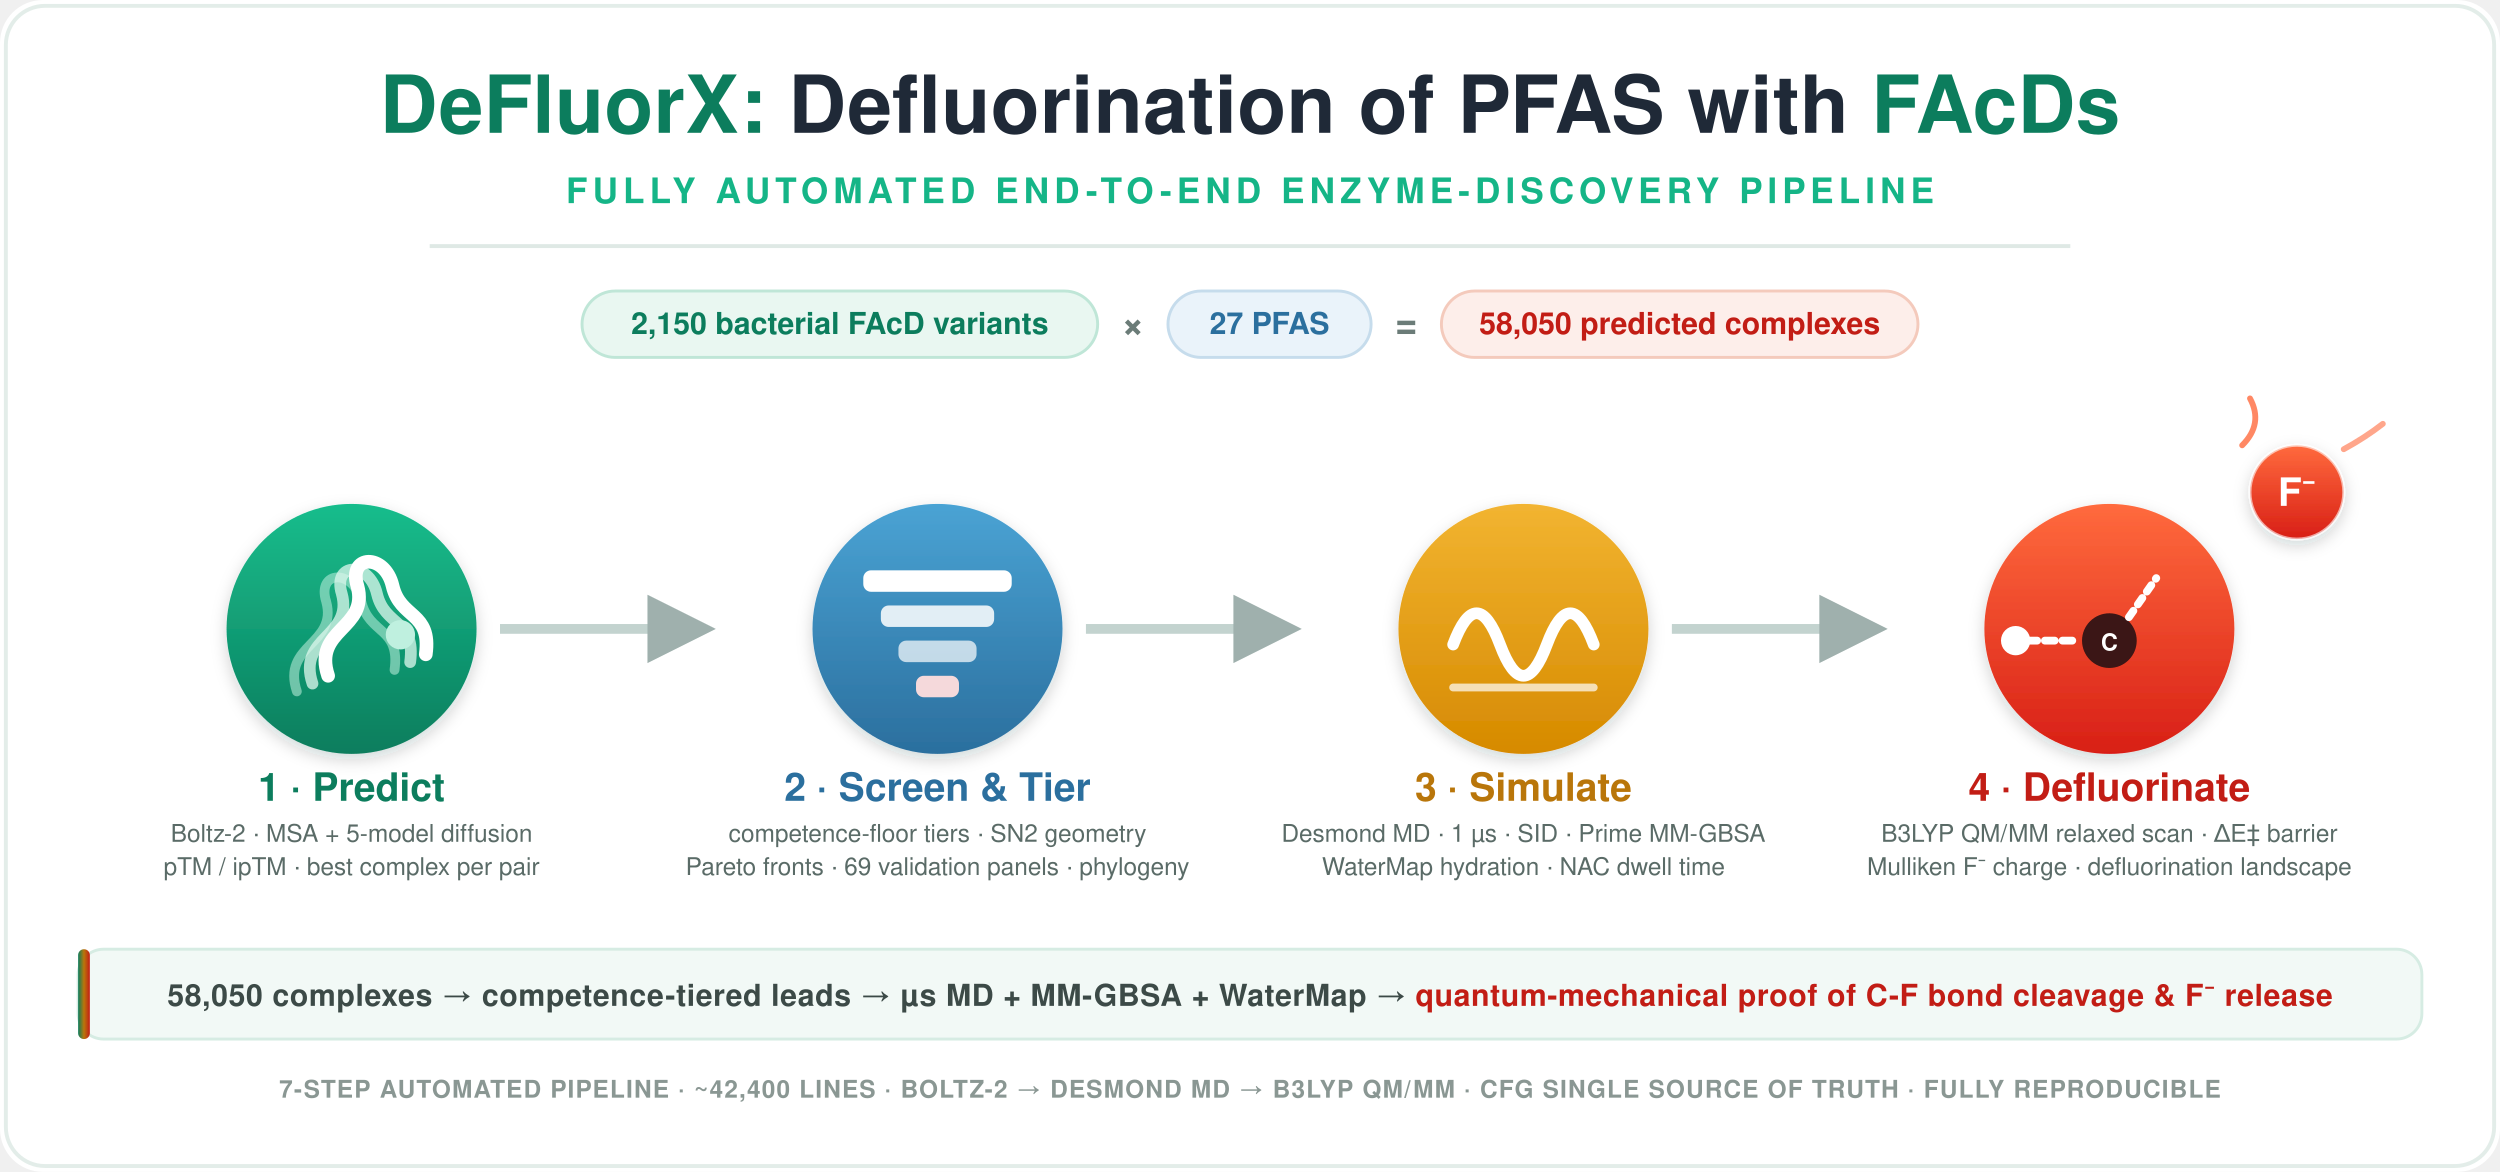
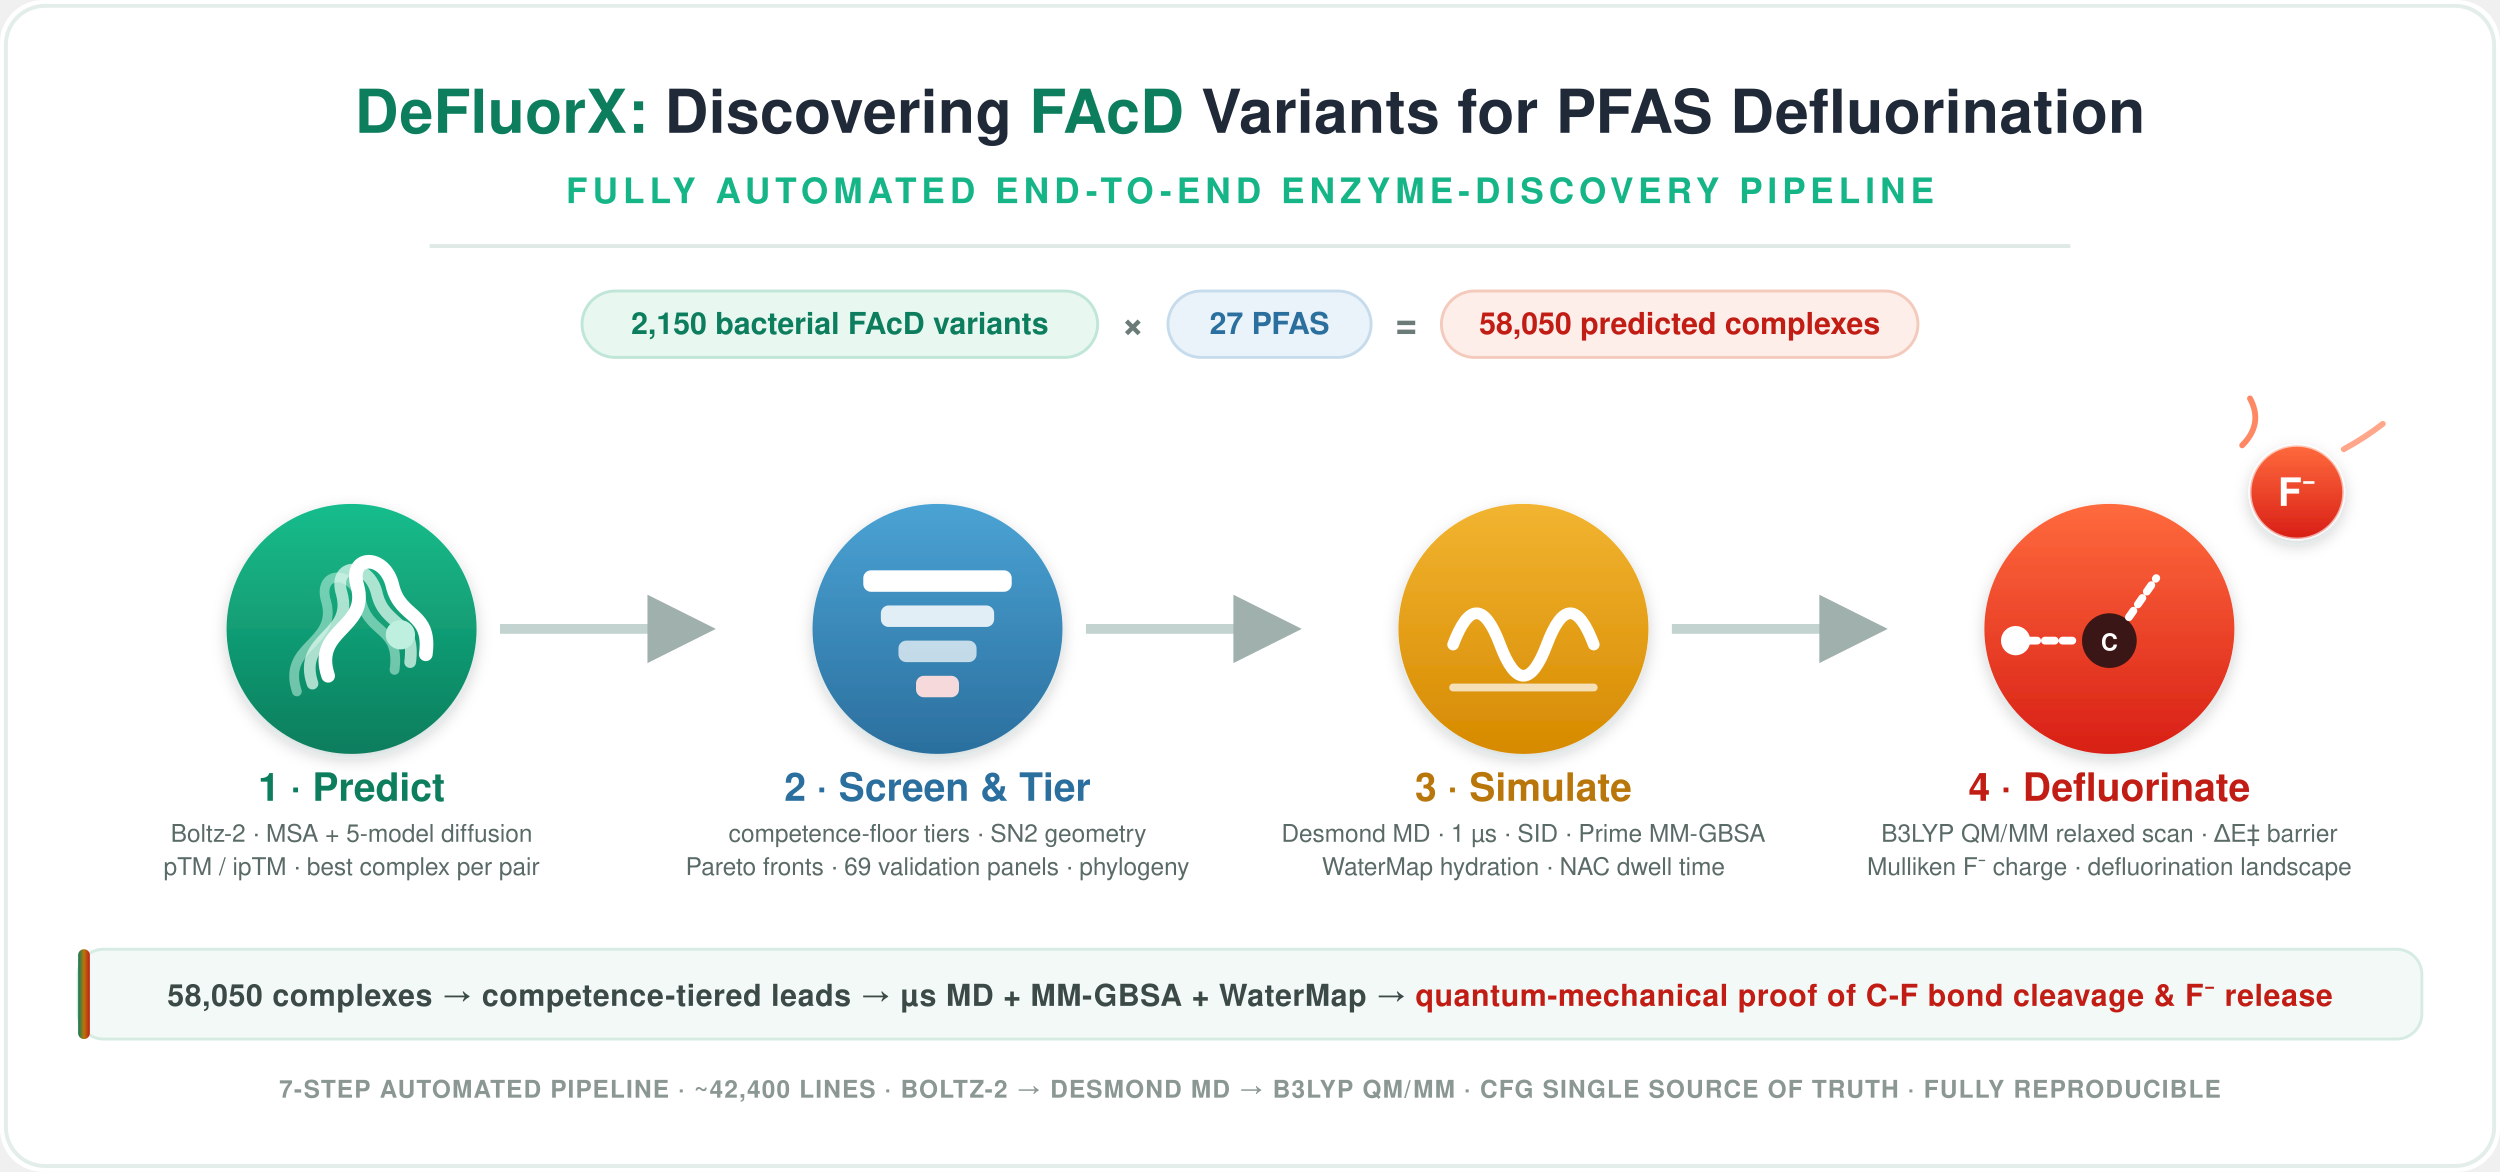
<svg xmlns="http://www.w3.org/2000/svg" viewBox="0 0 1280 600" width="1280" height="600" font-family="Montserrat, 'Segoe UI', Helvetica, Arial, sans-serif">
  <defs>
    <linearGradient id="gTeal" x1="0" y1="0" x2="0" y2="1">
      <stop offset="0" stop-color="#17bd8c" />
      <stop offset="1" stop-color="#0c7d5d" />
    </linearGradient>
    <linearGradient id="gBlue" x1="0" y1="0" x2="0" y2="1">
      <stop offset="0" stop-color="#4aa3d4" />
      <stop offset="1" stop-color="#2b6f9e" />
    </linearGradient>
    <linearGradient id="gAmber" x1="0" y1="0" x2="0" y2="1">
      <stop offset="0" stop-color="#f2b431" />
      <stop offset="1" stop-color="#d68a00" />
    </linearGradient>
    <linearGradient id="gRed" x1="0" y1="0" x2="0" y2="1">
      <stop offset="0" stop-color="#ff6a3d" />
      <stop offset="1" stop-color="#d81f16" />
    </linearGradient>
    <linearGradient id="gRibbon" x1="0" y1="0" x2="1" y2="0">
      <stop offset="0" stop-color="#0c7d5d" />
      <stop offset="0.5" stop-color="#b9760a" />
      <stop offset="1" stop-color="#c21d15" />
    </linearGradient>
    <filter id="ds" x="-30%" y="-30%" width="160%" height="160%">
      <feDropShadow dx="0" dy="3" stdDeviation="4" flood-color="#123" flood-opacity="0.18" />
    </filter>
    <marker id="arrow" viewBox="0 0 10 10" refX="7" refY="5" markerWidth="7" markerHeight="7" orient="auto-start-reverse">
      <path d="M0 0 L10 5 L0 10 z" fill="#9fb0ad" />
    </marker>
  </defs>
  <rect x="0" y="0" width="1280" height="600" rx="22" fill="#ffffff" />
  <rect x="3" y="3" width="1274" height="594" rx="20" fill="none" stroke="#e3ede9" stroke-width="2" />
-   <text x="640" y="68" font-size="41" font-weight="800" fill="#1f2937" text-anchor="middle" letter-spacing="0.2">
-     <tspan fill="#0c7d5d">DeFluorX:</tspan> Defluorination of PFAS with <tspan fill="#0c7d5d">FAcDs</tspan>
-   </text>
+   <text x="640" y="68" font-size="31" font-weight="800" fill="#1f2937" text-anchor="middle" letter-spacing="0.2">
+     <tspan fill="#0c7d5d">DeFluorX:</tspan> Discovering <tspan fill="#0c7d5d">FAcD</tspan> Variants for PFAS Defluorination</text>
  <text x="640" y="104" font-size="18" font-weight="600" fill="#15b587" text-anchor="middle" letter-spacing="2.6">FULLY  AUTOMATED  END-TO-END  ENZYME-DISCOVERY  PIPELINE</text>
  <line x1="220" y1="126" x2="1060" y2="126" stroke="#dfe9e5" stroke-width="2" />
  <g font-size="15.5" font-weight="700" text-anchor="middle">
    <rect x="298" y="149" width="264" height="34" rx="17" fill="#e9f7f1" stroke="#bfe6d7" stroke-width="1.5" />
    <text x="430" y="171" fill="#0c7d5d">
      <tspan font-weight="800">2,150</tspan> bacterial FAcD variants</text>
    <text x="580" y="172" fill="#6b7c78" font-size="19">×</text>
    <rect x="598" y="149" width="104" height="34" rx="17" fill="#eaf3fa" stroke="#c6dcec" stroke-width="1.5" />
    <text x="650" y="171" fill="#2b6f9e">
      <tspan font-weight="800">27</tspan> PFAS</text>
    <text x="720" y="172" fill="#6b7c78" font-size="19">=</text>
    <rect x="738" y="149" width="244" height="34" rx="17" fill="#fdeeea" stroke="#f4cabc" stroke-width="1.5" />
    <text x="860" y="171" fill="#c21d15">
      <tspan font-weight="800">58,050</tspan> predicted complexes</text>
  </g>
  <g stroke="#c3d3cf" stroke-width="5" fill="none">
    <line x1="256" y1="322" x2="356" y2="322" marker-end="url(#arrow)" />
    <line x1="556" y1="322" x2="656" y2="322" marker-end="url(#arrow)" />
    <line x1="856" y1="322" x2="956" y2="322" marker-end="url(#arrow)" />
  </g>
  <g filter="url(#ds)">
    <circle cx="180" cy="322" r="64" fill="url(#gTeal)" />
    <path d="M152 354 C144 330 173 330 167 308 C162 292 181 291 185 308 C189 325 205 321 202 343" fill="none" stroke="#bff0df" stroke-width="5" stroke-linecap="round" opacity="0.55" />
    <path d="M160 350 C152 326 181 326 175 304 C170 288 189 287 193 304 C197 321 213 317 210 339" fill="none" stroke="#dff8ee" stroke-width="6" stroke-linecap="round" opacity="0.75" />
    <path d="M168 346 C160 322 189 322 183 300 C178 284 197 283 201 300 C205 317 221 313 218 335" fill="none" stroke="#ffffff" stroke-width="7" stroke-linecap="round" />
    <circle cx="205" cy="325" r="7.5" fill="#bff0df" />
  </g>
  <text x="180" y="410" font-size="20" font-weight="700" fill="#0c7d5d" text-anchor="middle">1 · Predict</text>
  <text x="180" y="431" font-size="12.5" font-weight="500" fill="#5a6b67" text-anchor="middle">Boltz-2 · MSA + 5-model diffusion</text>
  <text x="180" y="448" font-size="12.5" font-weight="500" fill="#5a6b67" text-anchor="middle">pTM / ipTM · best complex per pair</text>
  <g filter="url(#ds)">
    <circle cx="480" cy="322" r="64" fill="url(#gBlue)" />
    <rect x="442" y="292" width="76" height="11" rx="4" fill="#fff" />
    <rect x="451" y="310" width="58" height="11" rx="4" fill="#fff" opacity="0.85" />
    <rect x="460" y="328" width="40" height="11" rx="4" fill="#fff" opacity="0.7" />
    <rect x="469" y="346" width="22" height="11" rx="4" fill="#fdd" opacity="0.95" />
  </g>
  <text x="480" y="410" font-size="20" font-weight="700" fill="#2b6f9e" text-anchor="middle">2 · Screen &amp; Tier</text>
  <text x="480" y="431" font-size="12.5" font-weight="500" fill="#5a6b67" text-anchor="middle">competence-floor tiers · SN2 geometry</text>
  <text x="480" y="448" font-size="12.5" font-weight="500" fill="#5a6b67" text-anchor="middle">Pareto fronts · 69 validation panels · phylogeny</text>
  <g filter="url(#ds)">
    <circle cx="780" cy="322" r="64" fill="url(#gAmber)" />
    <path d="M744 330 q 12 -32 24 0 t 24 0 t 24 0" fill="none" stroke="#fff" stroke-width="6" stroke-linecap="round" />
    <line x1="744" y1="352" x2="816" y2="352" stroke="#fff" stroke-width="4" stroke-linecap="round" opacity="0.7" />
  </g>
  <text x="780" y="410" font-size="20" font-weight="700" fill="#b9760a" text-anchor="middle">3 · Simulate</text>
  <text x="780" y="431" font-size="12.5" font-weight="500" fill="#5a6b67" text-anchor="middle">Desmond MD · 1 µs · SID · Prime MM-GBSA</text>
  <text x="780" y="448" font-size="12.5" font-weight="500" fill="#5a6b67" text-anchor="middle">WaterMap hydration · NAC dwell time</text>
  <g filter="url(#ds)">
    <circle cx="1080" cy="322" r="64" fill="url(#gRed)" />
    <circle cx="1080" cy="328" r="14" fill="#3a1512" />
    <text x="1080" y="333" font-size="12" font-weight="700" fill="#fff" text-anchor="middle">C</text>
    <path d="M1038 328 L1062 328" stroke="#fff" stroke-width="4" stroke-dasharray="5 4" stroke-linecap="round" />
    <circle cx="1032" cy="328" r="7.5" fill="#fff" />
    <line x1="1090" y1="316" x2="1104" y2="296" stroke="#fff" stroke-width="4" stroke-dasharray="4 4" stroke-linecap="round" />
  </g>
  <text x="1080" y="410" font-size="20" font-weight="700" fill="#c21d15" text-anchor="middle">4 · Defluorinate</text>
  <text x="1080" y="431" font-size="12.5" font-weight="500" fill="#5a6b67" text-anchor="middle">B3LYP QM/MM relaxed scan · ΔE‡ barrier</text>
  <text x="1080" y="448" font-size="12.5" font-weight="500" fill="#5a6b67" text-anchor="middle">Mulliken F⁻ charge · defluorination landscape</text>
  <g filter="url(#ds)">
    <circle cx="1176" cy="252" r="24" fill="url(#gRed)" />
    <circle cx="1176" cy="252" r="24" fill="none" stroke="#fff" stroke-width="1.5" opacity="0.6" />
    <text x="1176" y="259" font-size="20" font-weight="800" fill="#fff" text-anchor="middle">F⁻</text>
  </g>
  <path d="M1148 228 q 11 -11 4 -24" fill="none" stroke="#ff6a3d" stroke-width="3" stroke-linecap="round" opacity="0.8" />
  <path d="M1200 230 q 11 -6 20 -13" fill="none" stroke="#ff6a3d" stroke-width="3" stroke-linecap="round" opacity="0.6" />
  <rect x="40" y="486" width="1200" height="46" rx="13" fill="#f2f9f6" stroke="#d6ece3" stroke-width="1.5" />
  <rect x="40" y="486" width="6" height="46" rx="3" fill="url(#gRibbon)" />
  <text x="640" y="515" font-size="15.5" font-weight="600" fill="#3c4a47" text-anchor="middle" letter-spacing="0.3">58,050 complexes  →  competence-tiered leads  →  µs MD + MM-GBSA + WaterMap  →  <tspan font-weight="800" fill="#c21d15">quantum-mechanical proof of C-F bond cleavage &amp; F⁻ release</tspan>
  </text>
  <text x="640" y="562" font-size="12.5" font-weight="600" fill="#8a9793" text-anchor="middle" letter-spacing="0.6">7-STEP AUTOMATED PIPELINE   ·   ~42,400 LINES   ·   BOLTZ-2 → DESMOND MD → B3LYP QM/MM   ·   CFG SINGLE SOURCE OF TRUTH   ·   FULLY REPRODUCIBLE</text>
</svg>
